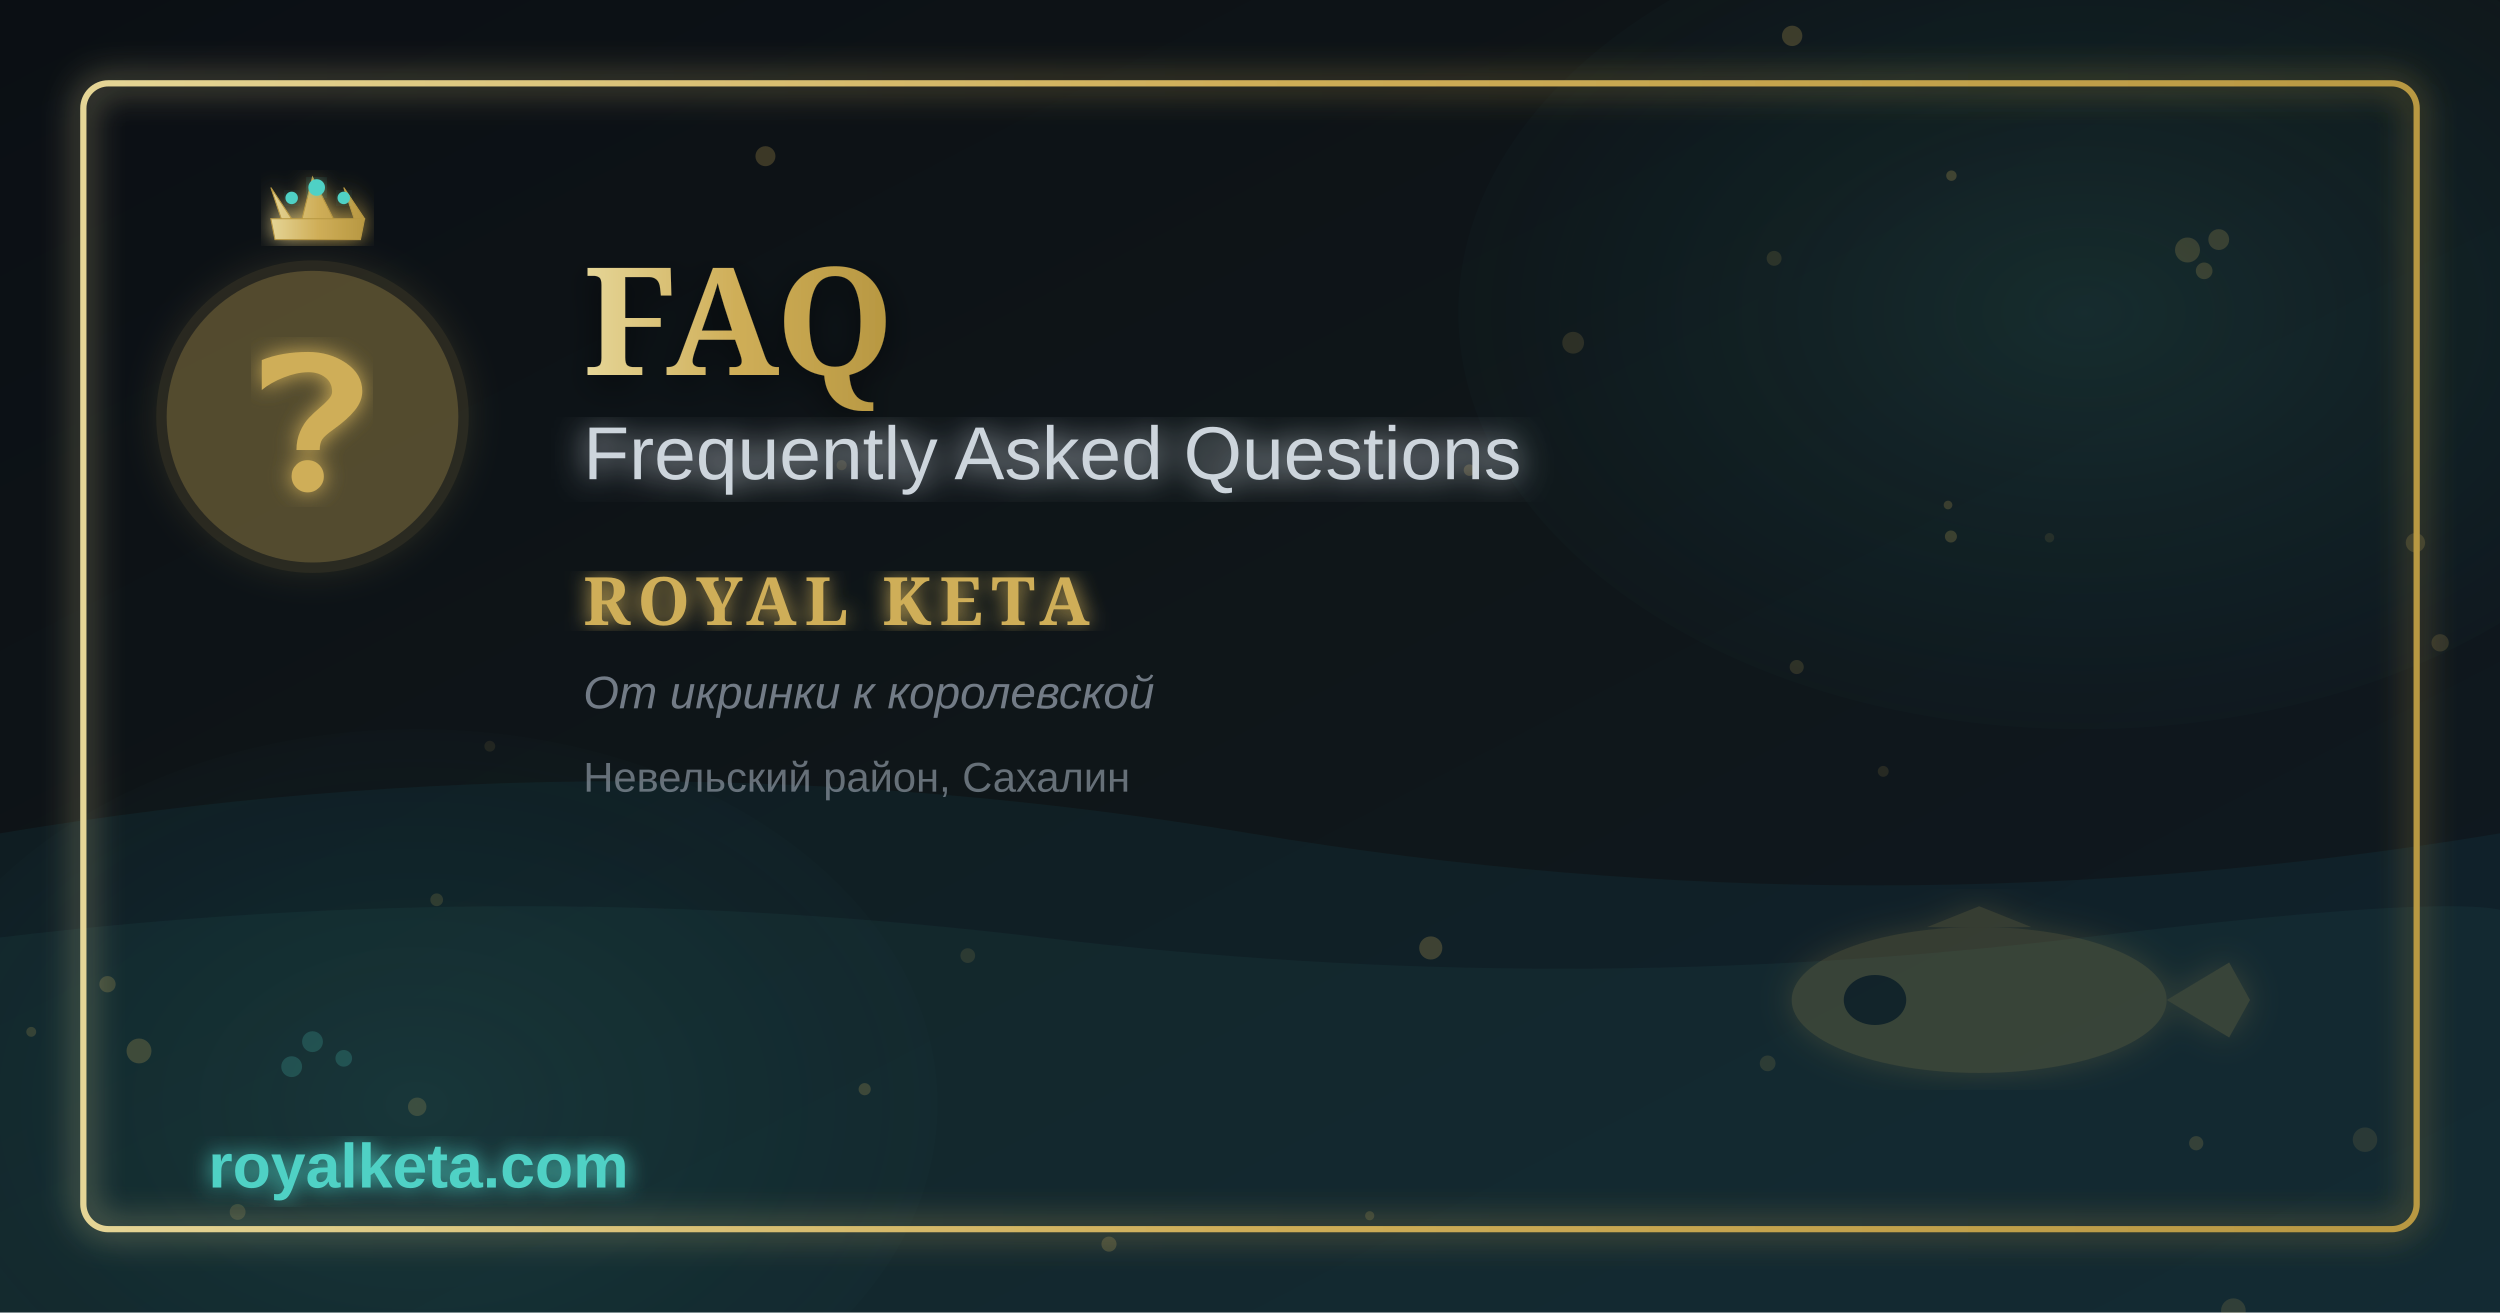
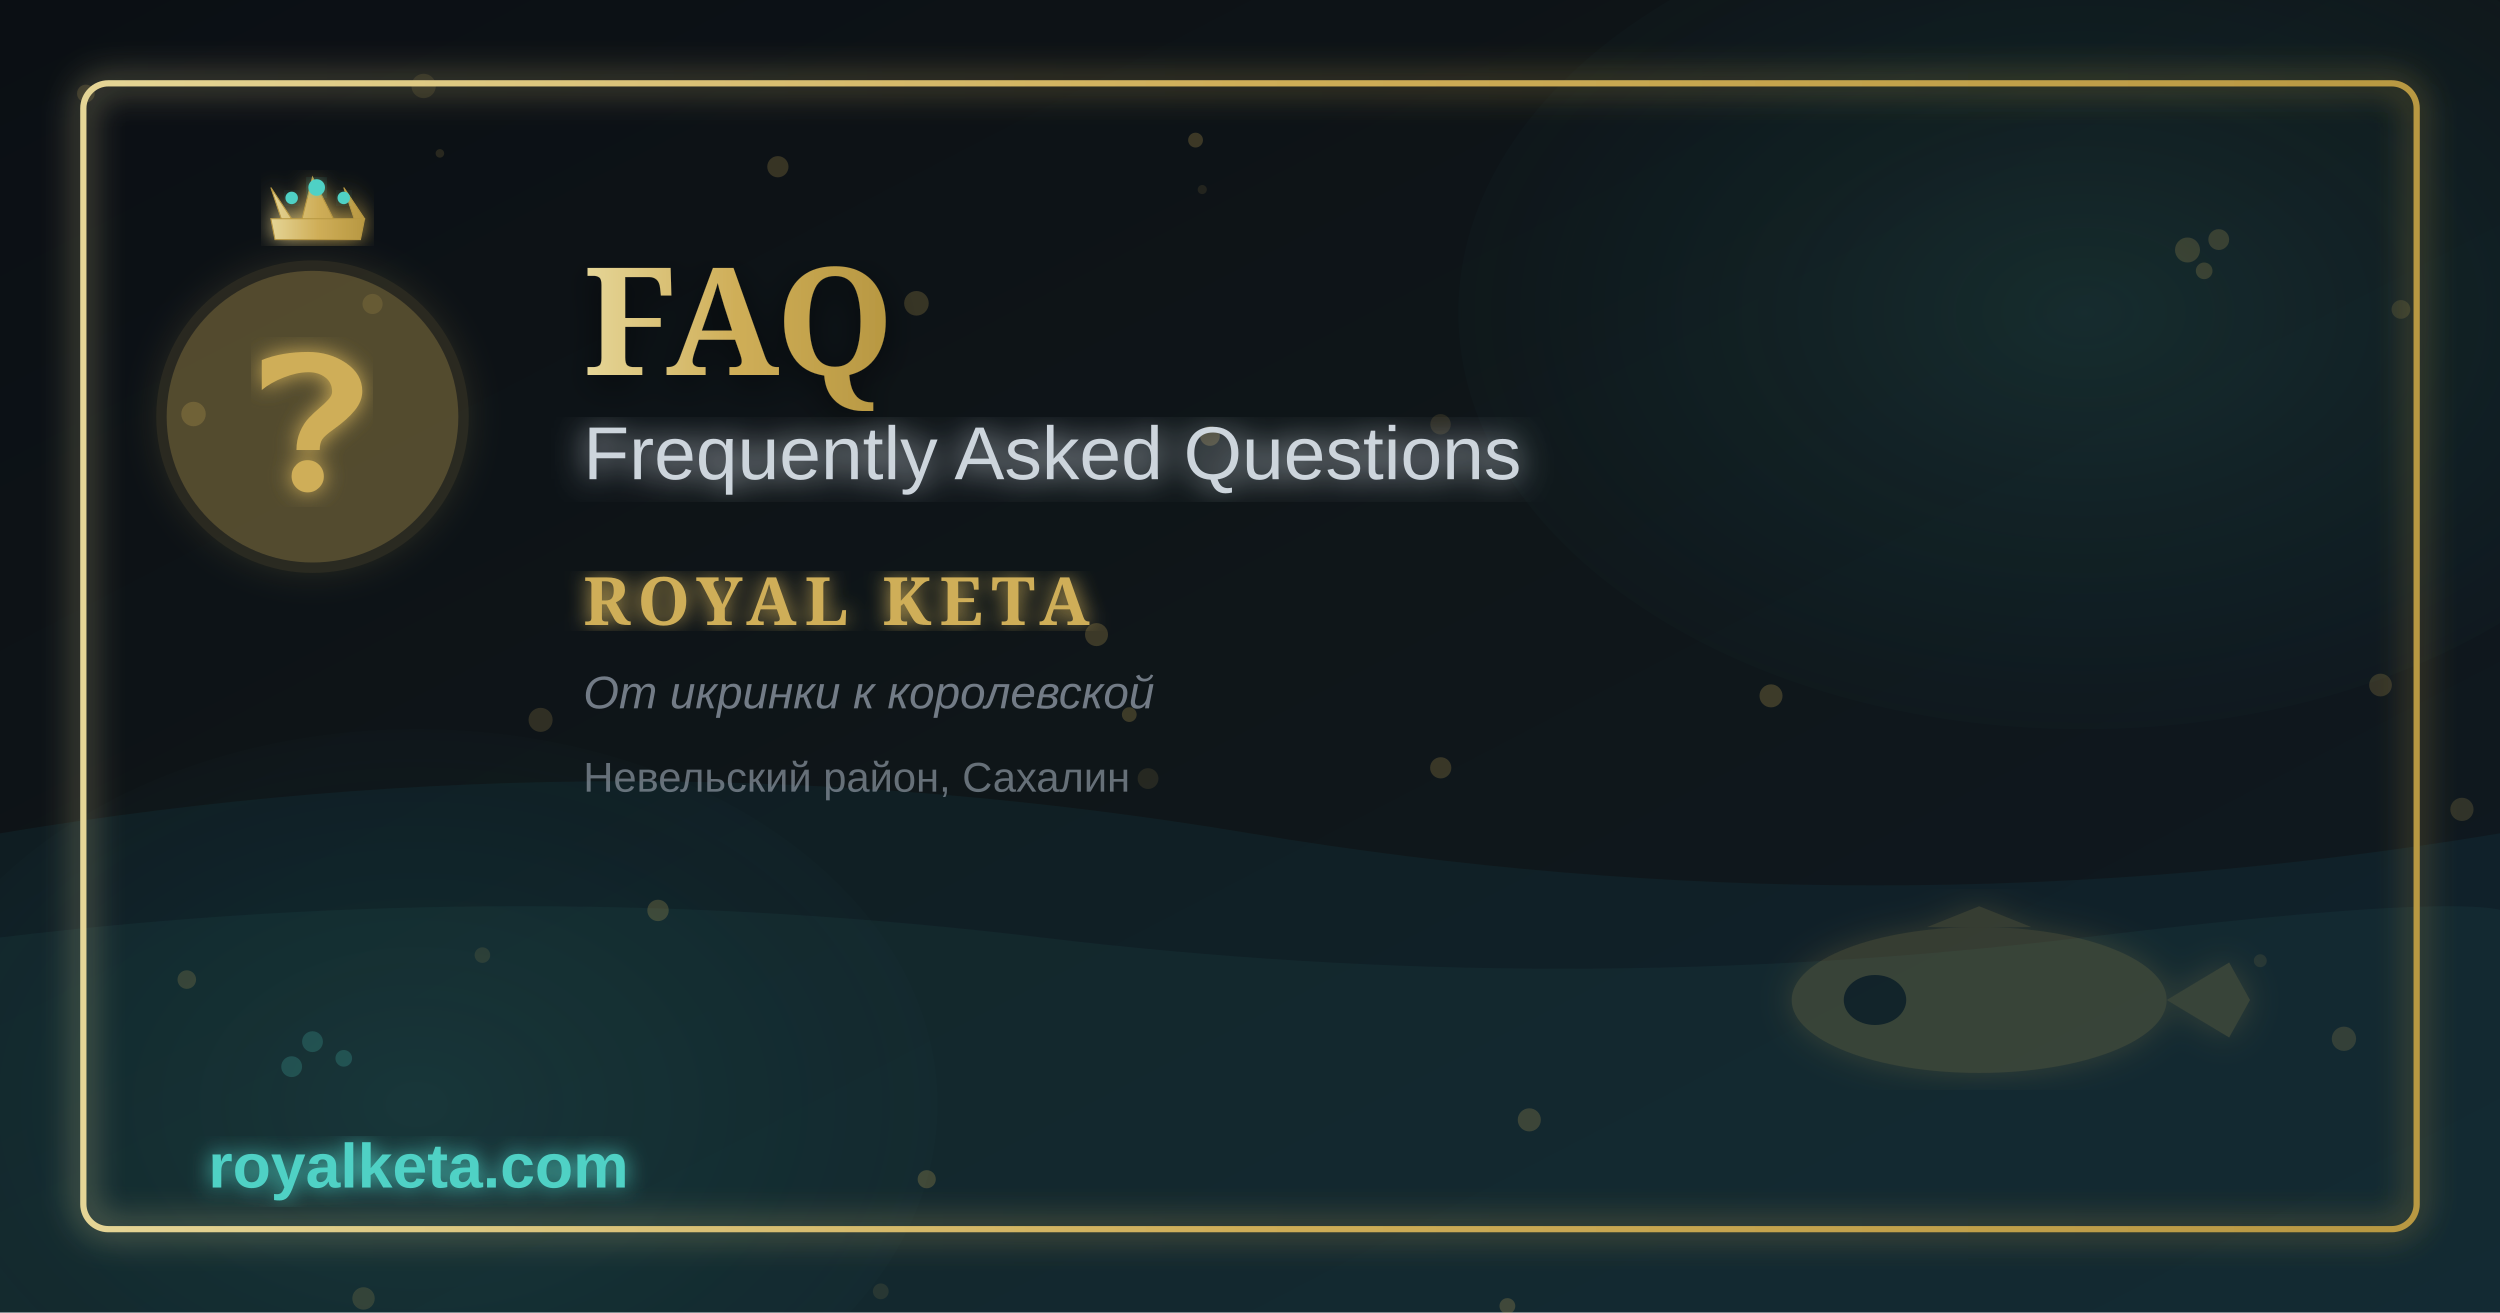
<svg xmlns="http://www.w3.org/2000/svg" width="1200" height="630">
  <defs>
    <linearGradient id="bgGradient" x1="0%" y1="0%" x2="100%" y2="100%">
      <stop offset="0%" style="stop-color:#0B0F14;stop-opacity:1" />
      <stop offset="50%" style="stop-color:#0F1619;stop-opacity:1" />
      <stop offset="100%" style="stop-color:#0F1922;stop-opacity:1" />
    </linearGradient>
    <linearGradient id="goldGradient" x1="0%" y1="0%" x2="100%" y2="0%">
      <stop offset="0%" style="stop-color:#E5D596;stop-opacity:1" />
      <stop offset="50%" style="stop-color:#CFAE58;stop-opacity:1" />
      <stop offset="100%" style="stop-color:#B89842;stop-opacity:1" />
    </linearGradient>
    <radialGradient id="oceanGradient" cx="50%" cy="50%" r="50%">
      <stop offset="0%" style="stop-color:#4FD1C5;stop-opacity:0.3" />
      <stop offset="100%" style="stop-color:#1E90A0;stop-opacity:0.05" />
    </radialGradient>
    <filter id="glow">
      <feGaussianBlur stdDeviation="5" result="coloredBlur" />
      <feMerge>
        <feMergeNode in="coloredBlur" />
        <feMergeNode in="SourceGraphic" />
      </feMerge>
    </filter>
    <filter id="softGlow">
      <feGaussianBlur stdDeviation="8" result="coloredBlur" />
      <feMerge>
        <feMergeNode in="coloredBlur" />
        <feMergeNode in="SourceGraphic" />
      </feMerge>
    </filter>
    <filter id="shadow">
      <feDropShadow dx="0" dy="4" stdDeviation="8" flood-color="#000000" flood-opacity="0.5" />
    </filter>
  </defs>
  <rect width="1200" height="630" fill="url(#bgGradient)" />
  <ellipse cx="1000" cy="150" rx="300" ry="200" fill="url(#oceanGradient)" opacity="0.4" />
  <ellipse cx="200" cy="530" rx="250" ry="180" fill="url(#oceanGradient)" opacity="0.3" />
  <path d="M 0 400 Q 300 350 600 400 T 1200 400 L 1200 630 L 0 630 Z" fill="#1E90A0" opacity="0.08" />
  <path d="M 0 450 Q 250 420 500 450 T 1000 450 T 1200 450 L 1200 630 L 0 630 Z" fill="#4FD1C5" opacity="0.05" />
-   <circle cx="848.48" cy="510.419" r="3.778" fill="#CFAE58" opacity="0.141" />
-   <circle cx="903.954" cy="370.256" r="2.615" fill="#CFAE58" opacity="0.126" />
-   <circle cx="860.231" cy="17.218" r="4.894" fill="#CFAE58" opacity="0.242" />
-   <circle cx="51.594" cy="472.426" r="3.914" fill="#CFAE58" opacity="0.22" />
-   <circle cx="1171.261" cy="308.56" r="4.162" fill="#CFAE58" opacity="0.17" />
-   <circle cx="851.569" cy="124.011" r="3.582" fill="#CFAE58" opacity="0.139" />
-   <circle cx="657.452" cy="583.544" r="2.191" fill="#CFAE58" opacity="0.187" />
-   <circle cx="936.679" cy="84.317" r="2.502" fill="#CFAE58" opacity="0.241" />
-   <circle cx="1135.203" cy="547.051" r="5.891" fill="#CFAE58" opacity="0.124" />
-   <circle cx="1159.409" cy="260.512" r="4.647" fill="#CFAE58" opacity="0.188" />
-   <circle cx="367.413" cy="74.971" r="4.801" fill="#CFAE58" opacity="0.241" />
-   <circle cx="66.716" cy="504.46" r="5.975" fill="#CFAE58" opacity="0.234" />
-   <circle cx="936.435" cy="257.521" r="2.887" fill="#CFAE58" opacity="0.226" />
-   <circle cx="14.995" cy="495.286" r="2.372" fill="#CFAE58" opacity="0.191" />
-   <circle cx="403.992" cy="223.287" r="2.432" fill="#CFAE58" opacity="0.142" />
-   <circle cx="705.348" cy="225.658" r="2.765" fill="#CFAE58" opacity="0.215" />
-   <circle cx="983.746" cy="258.119" r="2.265" fill="#CFAE58" opacity="0.109" />
-   <circle cx="415.05" cy="522.802" r="2.924" fill="#CFAE58" opacity="0.215" />
-   <circle cx="1054.177" cy="548.746" r="3.419" fill="#CFAE58" opacity="0.18" />
-   <circle cx="935.051" cy="242.404" r="2.076" fill="#CFAE58" opacity="0.213" />
-   <circle cx="464.53" cy="458.687" r="3.537" fill="#CFAE58" opacity="0.135" />
-   <circle cx="532.316" cy="597.18" r="3.623" fill="#CFAE58" opacity="0.226" />
-   <circle cx="209.614" cy="431.892" r="3.056" fill="#CFAE58" opacity="0.165" />
-   <circle cx="862.423" cy="320.169" r="3.387" fill="#CFAE58" opacity="0.162" />
-   <circle cx="235.103" cy="358.181" r="2.605" fill="#CFAE58" opacity="0.101" />
-   <circle cx="686.764" cy="455.021" r="5.553" fill="#CFAE58" opacity="0.245" />
-   <circle cx="114.062" cy="581.734" r="3.796" fill="#CFAE58" opacity="0.18" />
-   <circle cx="755.119" cy="164.513" r="5.231" fill="#CFAE58" opacity="0.151" />
-   <circle cx="1072.021" cy="629.138" r="5.923" fill="#CFAE58" opacity="0.164" />
-   <circle cx="200.257" cy="531.26" r="4.427" fill="#CFAE58" opacity="0.203" />
+   <circle cx="174.489" cy="623.248" r="5.379" fill="#CFAE58" opacity="0.169" />
+   <circle cx="231.554" cy="458.456" r="3.737" fill="#CFAE58" opacity="0.127" />
+   <circle cx="1084.937" cy="461.157" r="3.101" fill="#CFAE58" opacity="0.108" />
+   <circle cx="580.787" cy="209.3" r="4.734" fill="#CFAE58" opacity="0.24" />
+   <circle cx="551.063" cy="373.72" r="4.993" fill="#CFAE58" opacity="0.123" />
+   <circle cx="734.067" cy="537.533" r="5.546" fill="#CFAE58" opacity="0.221" />
+   <circle cx="526.325" cy="304.604" r="5.527" fill="#CFAE58" opacity="0.237" />
+   <circle cx="850.091" cy="334.013" r="5.521" fill="#CFAE58" opacity="0.244" />
+   <circle cx="444.825" cy="566.028" r="4.354" fill="#CFAE58" opacity="0.245" />
+   <circle cx="691.467" cy="203.662" r="4.905" fill="#CFAE58" opacity="0.135" />
+   <circle cx="92.887" cy="198.733" r="5.874" fill="#CFAE58" opacity="0.232" />
+   <circle cx="178.833" cy="145.905" r="4.837" fill="#CFAE58" opacity="0.163" />
+   <circle cx="211.147" cy="73.627" r="2.046" fill="#CFAE58" opacity="0.152" />
+   <circle cx="41.218" cy="44.867" r="4.246" fill="#CFAE58" opacity="0.179" />
+   <circle cx="203.345" cy="41.265" r="5.85" fill="#CFAE58" opacity="0.128" />
+   <circle cx="373.382" cy="80.028" r="5.096" fill="#CFAE58" opacity="0.216" />
+   <circle cx="1125.088" cy="498.616" r="5.836" fill="#CFAE58" opacity="0.174" />
+   <circle cx="723.547" cy="626.892" r="3.793" fill="#CFAE58" opacity="0.235" />
+   <circle cx="422.767" cy="619.849" r="3.793" fill="#CFAE58" opacity="0.11" />
+   <circle cx="542.055" cy="343.004" r="3.54" fill="#CFAE58" opacity="0.245" />
+   <circle cx="439.886" cy="145.588" r="5.908" fill="#CFAE58" opacity="0.218" />
+   <circle cx="1142.653" cy="328.82" r="5.456" fill="#CFAE58" opacity="0.198" />
+   <circle cx="315.85" cy="437.004" r="5.14" fill="#CFAE58" opacity="0.229" />
+   <circle cx="691.545" cy="368.553" r="5.091" fill="#CFAE58" opacity="0.22" />
+   <circle cx="259.484" cy="345.535" r="5.774" fill="#CFAE58" opacity="0.18" />
+   <circle cx="89.664" cy="470.202" r="4.452" fill="#CFAE58" opacity="0.192" />
+   <circle cx="1152.446" cy="148.525" r="4.505" fill="#CFAE58" opacity="0.154" />
+   <circle cx="573.866" cy="67.253" r="3.56" fill="#CFAE58" opacity="0.243" />
+   <circle cx="577.084" cy="90.977" r="2.183" fill="#CFAE58" opacity="0.11" />
+   <circle cx="1181.729" cy="388.497" r="5.575" fill="#CFAE58" opacity="0.181" />
  <rect x="40" y="40" width="1120" height="550" fill="none" stroke="url(#goldGradient)" stroke-width="3" rx="12" filter="url(#softGlow)" />
  <circle cx="150" cy="200" r="75" fill="#CFAE58" opacity="0.15" filter="url(#softGlow)" />
  <circle cx="150" cy="200" r="70" fill="#CFAE58" opacity="0.25" />
  <text x="150" y="235" font-size="90" text-anchor="middle" fill="#CFAE58" filter="url(#glow)">❓</text>
  <g transform="translate(100, 70)">
    <path d="M 30 20 L 40 35 L 35 35 Z M 50 15 L 60 35 L 45 35 Z M 65 20 L 75 35 L 70 35 Z M 30 35 L 75 35 L 73 45 L 32 45 Z" fill="url(#goldGradient)" filter="url(#glow)" stroke="#B89842" stroke-width="0.5" />
    <circle cx="40" cy="25" r="3" fill="#4FD1C5" filter="url(#glow)" />
    <circle cx="52" cy="20" r="4" fill="#4FD1C5" filter="url(#glow)" />
    <circle cx="65" cy="25" r="3" fill="#4FD1C5" filter="url(#glow)" />
  </g>
  <text x="280" y="180" font-family="Georgia, serif" font-size="72" font-weight="bold" fill="url(#goldGradient)" filter="url(#shadow)">FAQ</text>
  <text x="280" y="230" font-family="Arial, sans-serif" font-size="36" fill="#D6DEE6" opacity="0.95" filter="url(#softGlow)">Frequently Asked Questions</text>
  <text x="280" y="300" font-family="Georgia, serif" font-size="32" font-weight="bold" fill="#CFAE58" letter-spacing="4" filter="url(#glow)">ROYAL KETA</text>
  <text x="280" y="340" font-family="Arial, sans-serif" font-size="22" font-style="italic" fill="#8B95A1" opacity="0.8">От икринки к королевской</text>
  <text x="280" y="380" font-family="Arial, sans-serif" font-size="20" fill="#8B95A1" opacity="0.7">Невельский район, Сахалин</text>
  <text x="100" y="570" font-family="Arial, sans-serif" font-size="30" font-weight="bold" fill="#4FD1C5" filter="url(#glow)">royalketa.com</text>
  <g transform="translate(950, 480)" opacity="0.2" filter="url(#softGlow)">
    <ellipse cx="0" cy="0" rx="90" ry="35" fill="#CFAE58" />
    <path d="M 90 0 L 120 -18 L 130 0 L 120 18 Z" fill="#CFAE58" />
    <path d="M -25 -35 L 0 -45 L 25 -35 Z" fill="#CFAE58" />
    <ellipse cx="-50" cy="0" rx="15" ry="12" fill="#0B0F14" />
  </g>
  <g opacity="0.2">
    <circle cx="1050" cy="120" r="6" fill="#CFAE58" />
    <circle cx="1065" cy="115" r="5" fill="#CFAE58" />
    <circle cx="1058" cy="130" r="4" fill="#CFAE58" />
    <circle cx="150" cy="500" r="5" fill="#4FD1C5" />
    <circle cx="165" cy="508" r="4" fill="#4FD1C5" />
    <circle cx="140" cy="512" r="5" fill="#4FD1C5" />
  </g>
</svg>
